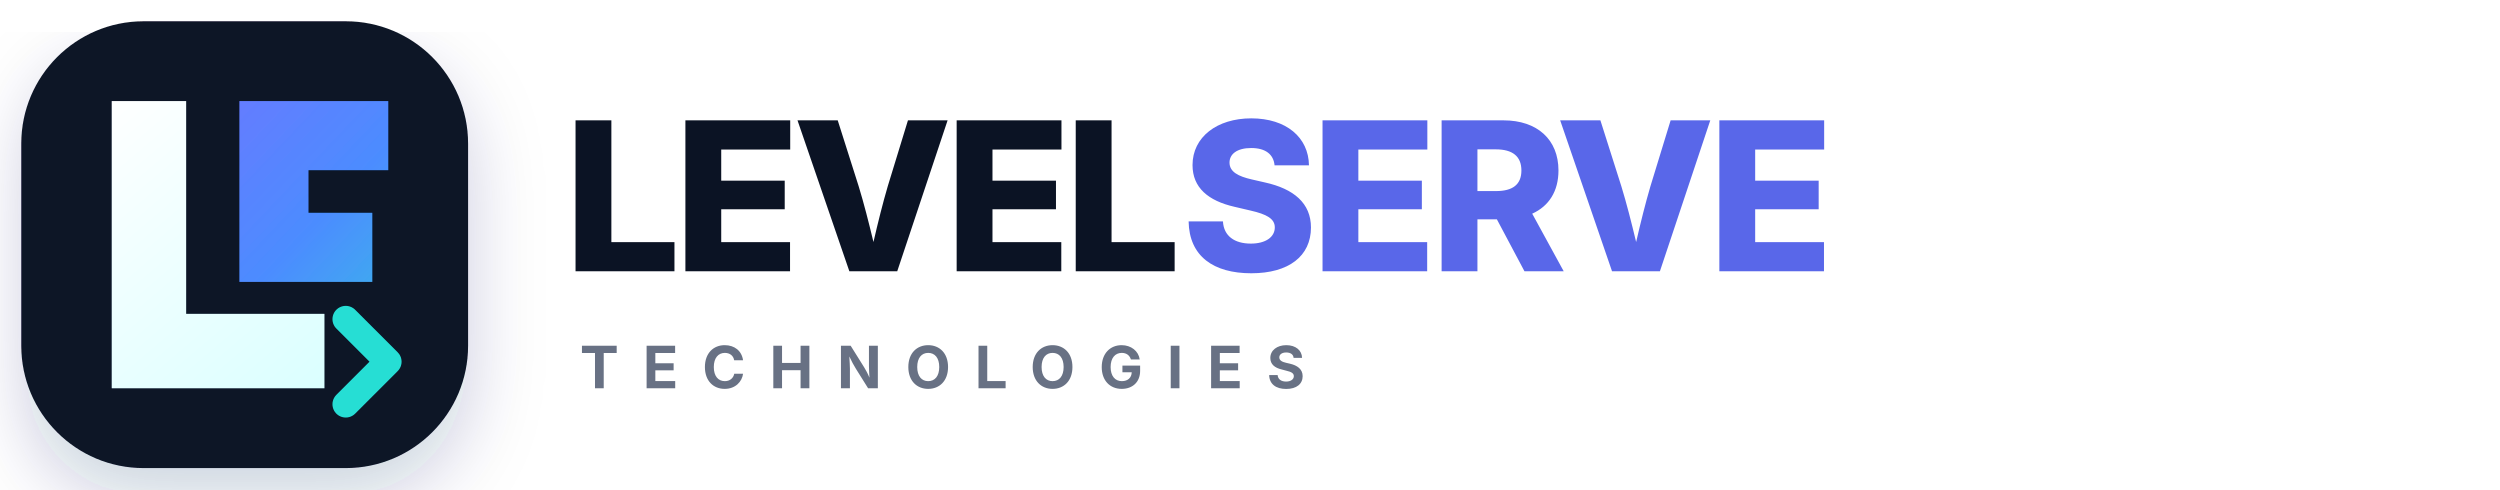
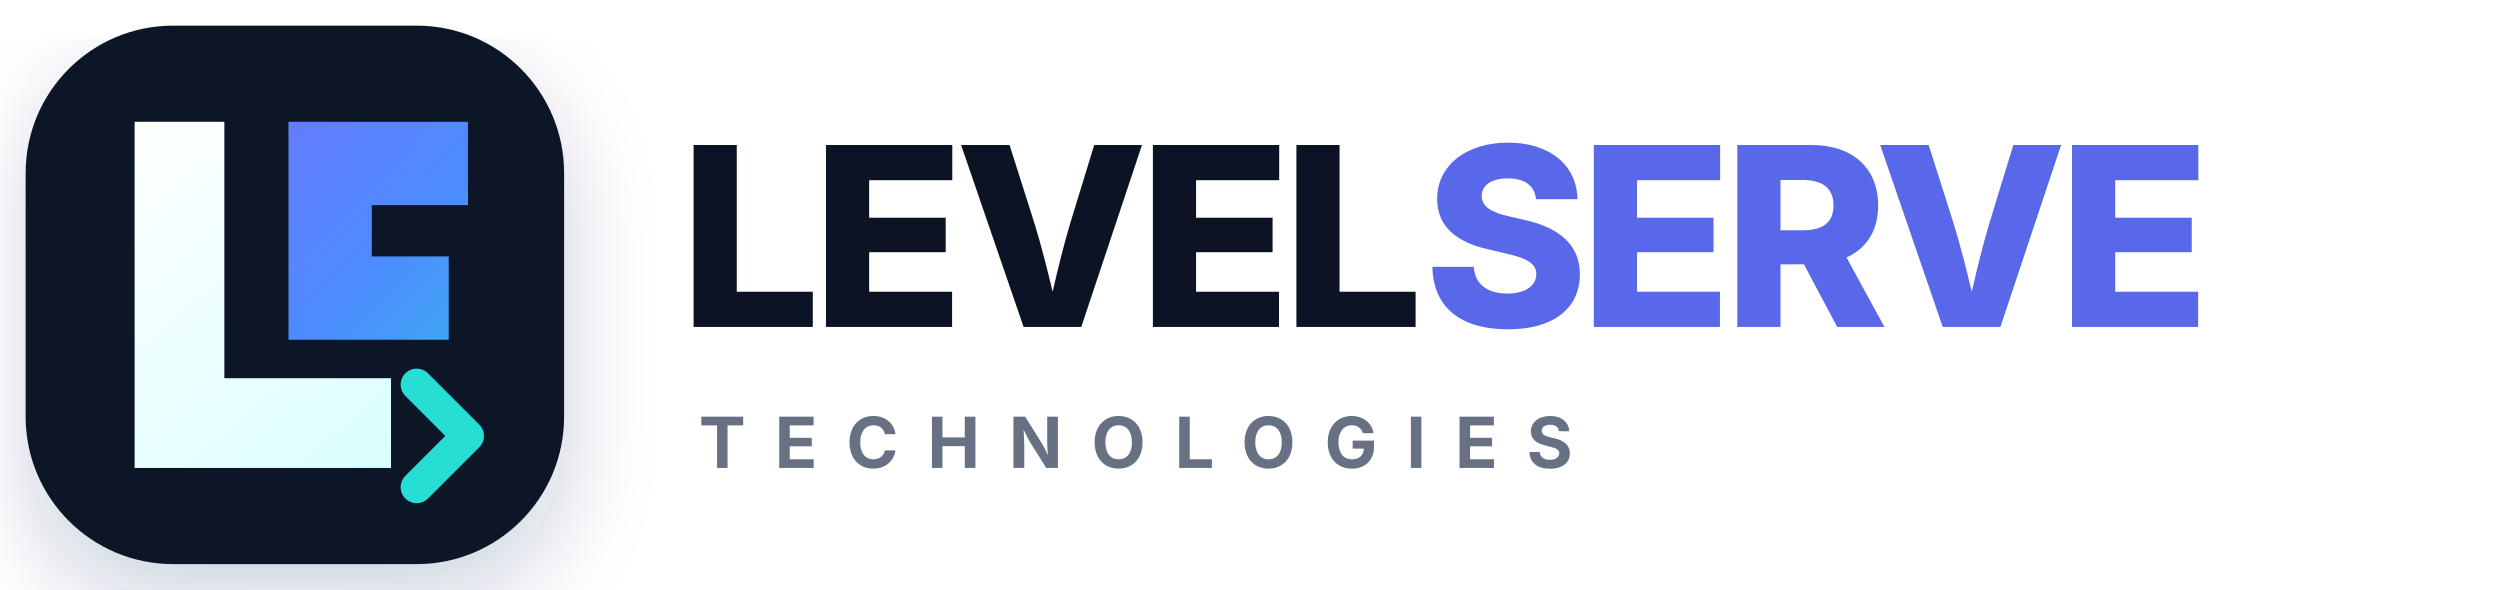
- <svg xmlns="http://www.w3.org/2000/svg" width="470" height="92" viewBox="0 0 470 92" fill="none" role="img" aria-labelledby="title desc">
+ <svg xmlns="http://www.w3.org/2000/svg" width="390" height="92" viewBox="0 0 390 92" fill="none" role="img" aria-labelledby="title desc">
  <defs>
    <linearGradient id="mark" x1="8" y1="10" x2="86" y2="84" gradientUnits="userSpaceOnUse">
      <stop stop-color="#8269FF" />
      <stop offset="0.55" stop-color="#4C8CFF" />
      <stop offset="1" stop-color="#28DED4" />
    </linearGradient>
    <linearGradient id="shine" x1="22" y1="16" x2="68" y2="70" gradientUnits="userSpaceOnUse">
      <stop stop-color="white" />
      <stop offset="1" stop-color="#D9FFFF" />
    </linearGradient>
    <filter id="shadow" x="-20%" y="-20%" width="140%" height="150%">
      <feDropShadow dx="0" dy="6" stdDeviation="7" flood-color="#192660" flood-opacity="0.2" />
    </filter>
  </defs>
  <g filter="url(#shadow)">
    <rect x="4" y="4" width="84" height="84" rx="23" fill="#081426" />
    <path d="M21 19H35V59H61V73H21V19Z" fill="url(#shine)" />
    <path d="M45 19H73V32H58V40H70V53H45V19Z" fill="url(#mark)" />
    <path d="M65 60L73 68L65 76" stroke="#28DED4" stroke-width="5" stroke-linecap="round" stroke-linejoin="round" />
  </g>
  <text x="106" y="51" fill="#0B1324" font-family="Inter, Arial, sans-serif" font-size="39" font-weight="800" letter-spacing="-1.4">LEVEL<tspan fill="#5967E9">SERVE</tspan>
  </text>
  <text x="109" y="73" fill="#687184" font-family="Inter, Arial, sans-serif" font-size="11" font-weight="700" letter-spacing="4.5">TECHNOLOGIES</text>
</svg>
